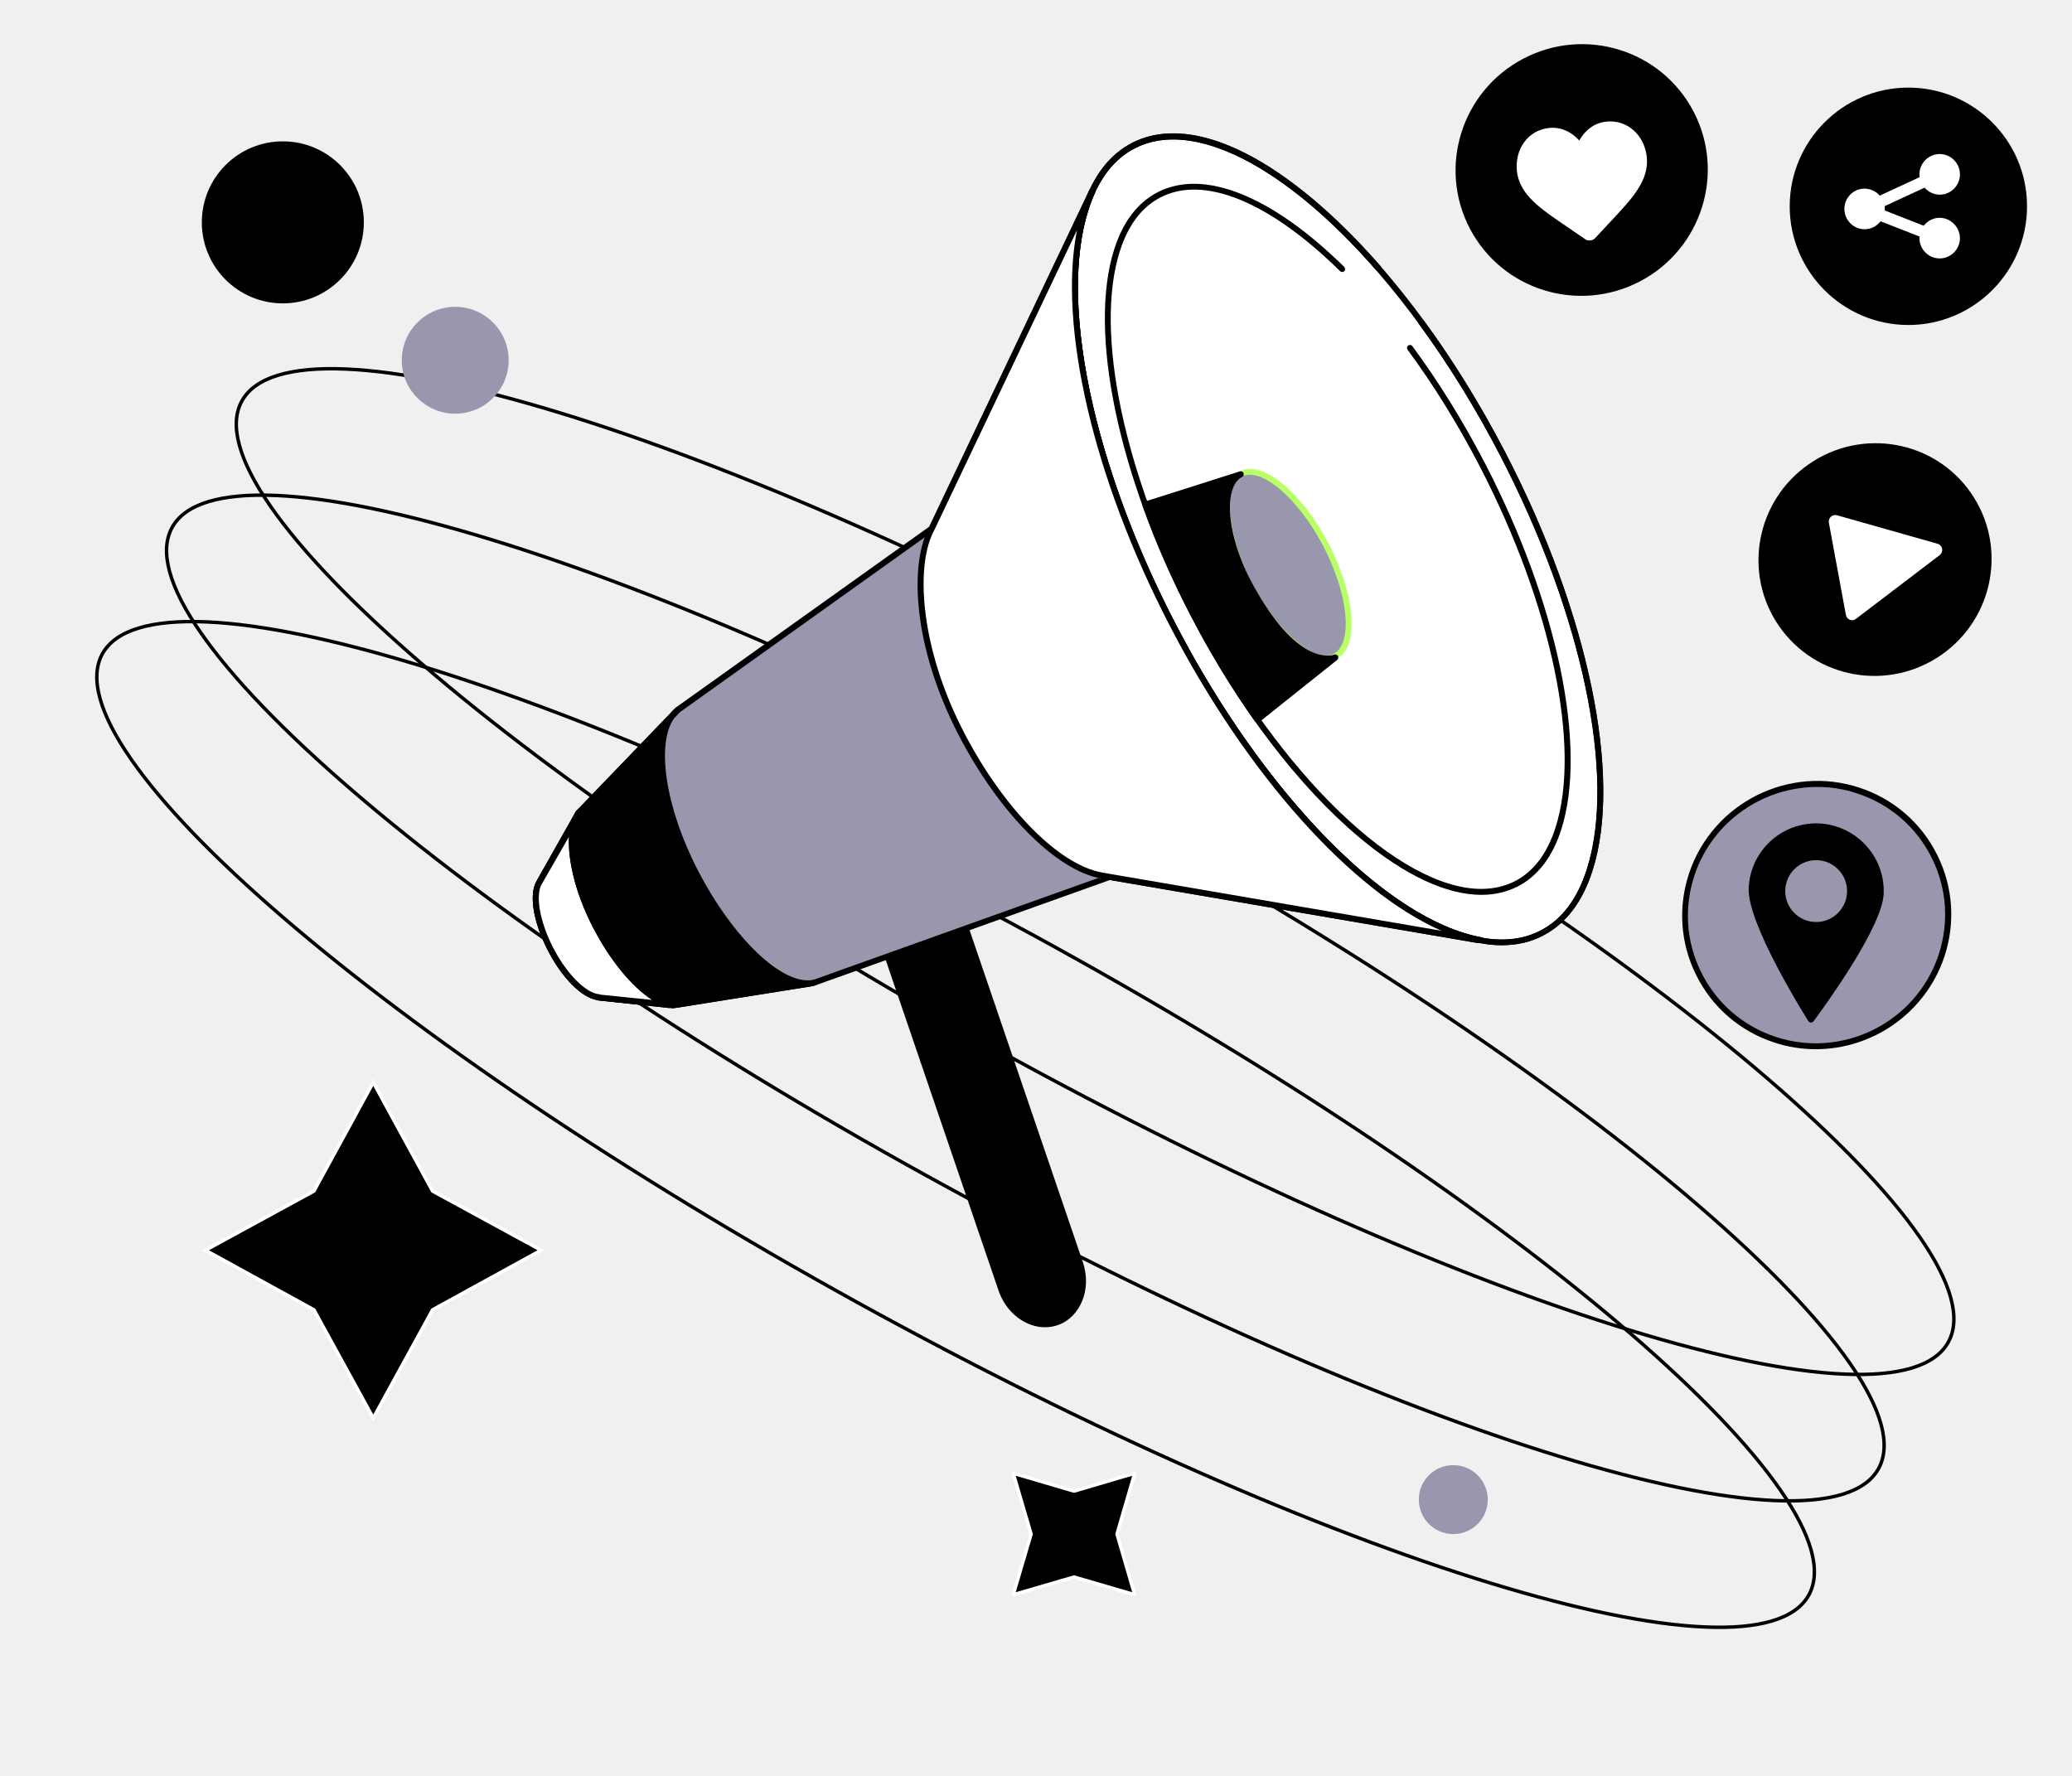
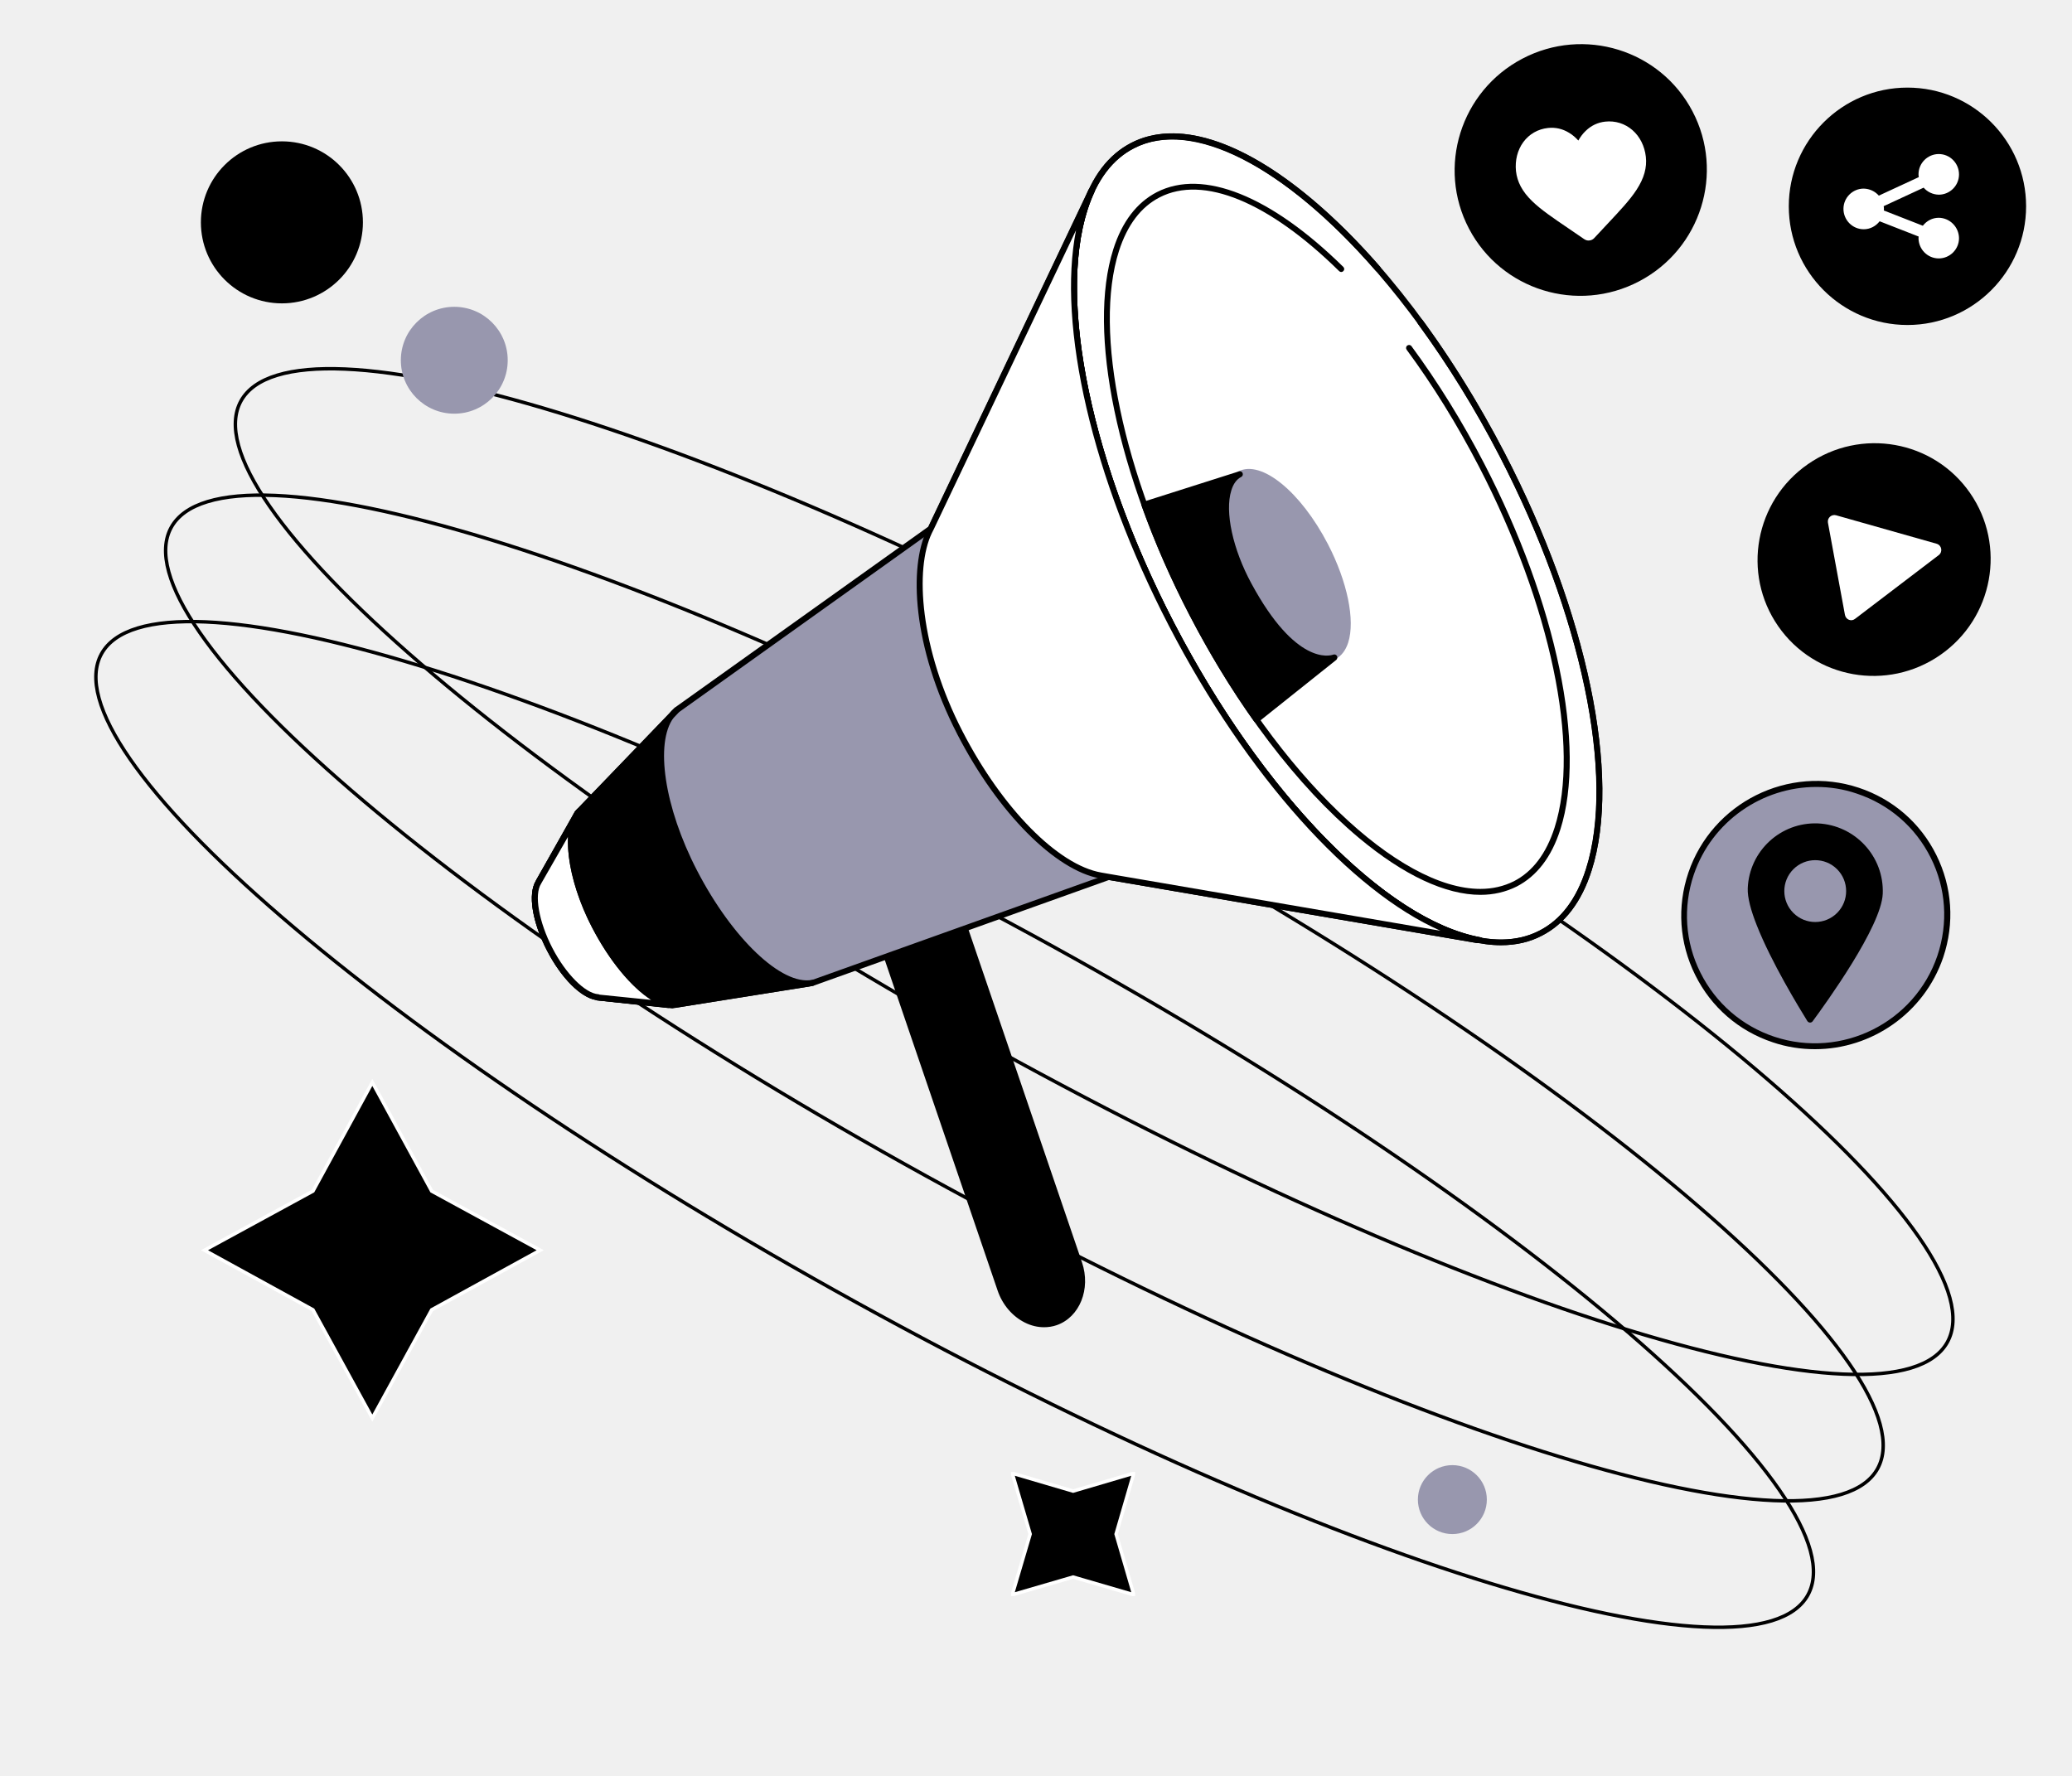
<svg xmlns="http://www.w3.org/2000/svg" width="601" height="515" viewBox="0 0 601 515" fill="none">
  <g clip-path="url(#clip0_1_1567)">
-     <path d="M311.536 432.535L329.137 427.349L324.001 445L329.137 462.601L311.536 457.465L293.885 462.601L299.071 445L293.885 427.349L311.536 432.535Z" fill="black" stroke="white" stroke-miterlimit="10" />
+     <path d="M311.267 432.535L328.868 427.349L323.732 445L328.868 462.601L311.267 457.465L293.616 462.601L298.802 445L293.616 427.349L311.267 432.535Z" fill="black" stroke="white" stroke-miterlimit="10" />
  </g>
  <g clip-path="url(#clip1_1_1567)">
-     <path d="M125.485 345.509L156.961 362.659L125.485 379.947L108.266 411.354L91.047 379.947L59.571 362.659L91.047 345.509L108.266 313.964L125.485 345.509Z" fill="black" stroke="white" stroke-miterlimit="10" />
+     <path d="M125.216 345.509L156.692 362.659L125.216 379.947L107.997 411.354L90.778 379.947L59.302 362.659L90.778 345.509L107.997 313.964L125.216 345.509Z" fill="black" stroke="white" stroke-miterlimit="10" />
  </g>
-   <path d="M565.118 389.333C563.218 392.777 559.68 395.268 554.584 396.813C549.487 398.359 542.875 398.943 534.913 398.6C518.993 397.913 497.791 393.524 472.777 385.868C422.756 370.558 357.594 342.216 289.155 304.465C220.716 266.715 161.982 226.717 122.35 192.575C102.53 175.501 87.508 159.909 78.435 146.81C73.897 140.259 70.864 134.355 69.452 129.218C68.041 124.084 68.26 119.762 70.16 116.319C72.06 112.875 75.598 110.384 80.693 108.839C85.791 107.293 92.403 106.709 100.364 107.052C116.285 107.739 137.487 112.128 162.501 119.784C212.521 135.094 277.683 163.436 346.123 201.187C414.562 238.937 473.295 278.934 512.928 313.077C532.747 330.15 547.769 345.742 556.843 358.842C561.38 365.393 564.414 371.297 565.826 376.434C567.237 381.568 567.017 385.889 565.118 389.333Z" stroke="black" />
-   <path d="M544.887 426.007C542.988 429.451 539.449 431.942 534.354 433.487C529.256 435.033 522.644 435.617 514.683 435.273C498.762 434.587 477.561 430.198 452.546 422.542C402.526 407.232 337.364 378.89 268.925 341.139C200.485 303.388 141.752 263.391 102.119 229.249C82.3 212.175 67.278 196.583 58.204 183.483C53.667 176.933 50.633 171.029 49.221 165.892C47.81 160.758 48.03 156.436 49.93 152.992C51.829 149.549 55.367 147.057 60.463 145.512C65.561 143.967 72.173 143.383 80.134 143.726C96.054 144.413 117.256 148.802 142.27 156.458C192.291 171.767 257.453 200.11 325.892 237.86C394.332 275.611 453.065 315.608 492.697 349.75C512.517 366.824 527.539 382.416 536.613 395.516C541.15 402.067 544.183 407.971 545.595 413.107C547.006 418.241 546.787 422.563 544.887 426.007Z" stroke="black" />
-   <path d="M524.659 462.681C522.759 466.125 519.221 468.616 514.125 470.161C509.028 471.707 502.416 472.291 494.454 471.948C478.534 471.261 457.332 466.872 432.318 459.216C382.297 443.906 317.135 415.564 248.696 377.813C180.257 340.063 121.523 300.066 81.891 265.923C62.071 248.85 47.049 233.258 37.976 220.158C33.438 213.607 30.405 207.703 28.993 202.566C27.582 197.432 27.802 193.111 29.701 189.667C31.601 186.223 35.139 183.732 40.234 182.187C45.332 180.641 51.944 180.057 59.905 180.4C75.826 181.087 97.028 185.476 122.042 193.132C172.062 208.442 237.224 236.784 305.664 274.535C374.103 312.285 432.836 352.283 472.469 386.425C492.288 403.499 507.31 419.091 516.384 432.19C520.921 438.741 523.955 444.645 525.367 449.782C526.778 454.916 526.558 459.237 524.659 462.681Z" stroke="black" />
-   <circle cx="132.037" cy="104.5" r="15.5" fill="#9897AE" />
-   <circle cx="421.537" cy="435" r="10" fill="#9897AE" />
-   <circle cx="82.037" cy="64.5" r="23.5" fill="black" />
-   <path d="M306.51 383.59C300.206 385.744 293.001 381.475 290.495 374.071L251.496 259.81L274.285 252.015L313.323 366.433C315.828 373.758 312.774 381.435 306.51 383.59Z" fill="black" />
-   <path d="M303.103 385C301.262 385 299.383 384.569 297.582 383.668C293.94 381.866 291.043 378.498 289.633 374.346L250.635 260.084C250.478 259.653 250.713 259.144 251.183 258.987L273.971 251.192C274.206 251.114 274.441 251.114 274.637 251.231C274.833 251.349 274.989 251.505 275.068 251.74L314.105 366.159C316.729 373.915 313.44 382.101 306.744 384.412C305.609 384.804 304.356 385 303.103 385ZM252.593 260.358L291.317 373.797C292.57 377.518 295.154 380.574 298.365 382.141C300.949 383.394 303.729 383.629 306.235 382.767C312.03 380.77 314.849 373.562 312.5 366.707L273.736 253.111L252.593 260.358Z" fill="black" />
-   <path d="M270.251 153.382L196.522 205.988L167.821 235.798L156.544 255.736L156.505 255.892C154.273 259.339 155.565 267.291 159.755 275.399C163.866 283.39 169.661 288.953 173.733 289.266L173.616 289.344L195.269 291.695L235.794 285.231L321.818 254.443L428.751 272.775L429.495 272.814C402.635 267.8 366.377 231.88 340.026 181.076C313.713 130.31 305.334 80.132 316.885 55.376H316.846L270.838 152.128L270.251 153.382Z" fill="#9897AE" />
-   <path d="M447.267 270.603C473.694 256.873 468.584 194.629 435.852 131.577C403.121 68.525 355.164 28.541 328.736 42.271C302.309 56.001 307.419 118.245 340.15 181.297C372.881 244.349 420.839 284.333 447.267 270.603Z" fill="white" />
-   <path d="M435.643 274.185C424.132 274.185 410.271 267.761 395.353 255.266C375.031 238.266 355.101 212.06 339.243 181.428C315.241 135.05 305.335 87.496 314.027 60.273C316.925 51.185 321.78 44.839 328.397 41.431C341.553 34.694 360.074 40.413 380.591 57.57C400.913 74.57 420.843 100.775 436.701 131.407C460.742 177.786 470.648 225.339 461.917 252.563C459.019 261.651 454.164 267.996 447.547 271.404C443.983 273.284 439.99 274.185 435.643 274.185ZM340.379 40.413C336.346 40.413 332.587 41.236 329.22 42.998C322.994 46.171 318.452 52.203 315.711 60.86C307.136 87.692 317.003 134.737 340.809 180.723C373.23 243.279 420.764 283.312 446.803 269.955C453.028 266.782 457.57 260.75 460.311 252.093C468.886 225.261 459.019 178.216 435.213 132.23C406.982 77.782 367.357 40.413 340.379 40.413Z" fill="black" />
-   <path d="M435.643 274.185C424.132 274.185 410.271 267.761 395.352 255.266C375.031 238.265 355.101 212.06 339.243 181.428C315.241 135.05 305.335 87.496 314.027 60.273C316.925 51.185 321.78 44.839 328.397 41.431C337.207 36.888 348.719 38.023 361.679 44.682C374.091 51.067 387.521 62.388 400.599 77.39C400.913 77.743 400.873 78.291 400.521 78.605C400.169 78.918 399.62 78.879 399.307 78.526C372.76 48.051 345.899 34.42 329.219 42.998C322.994 46.171 318.452 52.203 315.711 60.86C307.136 87.692 317.003 134.737 340.809 180.723C369.001 235.132 408.665 272.54 435.604 272.54C439.637 272.54 443.396 271.717 446.763 269.955C452.989 266.782 457.531 260.75 460.272 252.093C468.847 225.261 458.98 178.216 435.173 132.23C428.086 118.52 420.099 105.633 411.524 93.92C411.249 93.529 411.328 92.98 411.719 92.706C412.111 92.432 412.659 92.51 412.933 92.902C421.586 104.692 429.574 117.658 436.74 131.446C460.742 177.785 470.648 225.339 461.916 252.563C459.019 261.651 454.164 267.996 447.546 271.404C443.983 273.284 439.989 274.185 435.643 274.185Z" fill="black" />
-   <path d="M387.304 190.339C393.426 187.158 392.248 172.751 384.674 158.159C377.099 143.567 365.995 134.316 359.873 137.497C353.751 140.678 354.928 155.085 362.503 169.677C370.078 184.269 381.181 193.52 387.304 190.339Z" fill="#9897AE" />
-   <path d="M384.624 191.848C377.89 191.848 368.493 183.152 361.719 170.03C356.08 159.14 353.77 147.937 355.845 141.474C356.589 139.202 357.803 137.596 359.487 136.734C366.143 133.327 377.537 142.61 385.447 157.848C391.085 168.737 393.395 179.94 391.32 186.403C390.576 188.675 389.362 190.281 387.679 191.143C386.739 191.613 385.721 191.848 384.624 191.848ZM362.541 137.714C361.719 137.714 360.936 137.87 360.27 138.223C358.978 138.889 358.038 140.142 357.451 141.983C355.532 148.016 357.764 158.749 363.207 169.246C370.411 183.152 381.257 192.514 386.856 189.615C388.148 188.949 389.088 187.696 389.676 185.855C391.594 179.783 389.323 169.09 383.92 158.592C377.577 146.41 368.493 137.714 362.541 137.714Z" fill="#B9FF66" />
-   <path d="M429.692 259.574C419.59 259.574 407.452 253.934 394.374 243.005C376.597 228.12 359.134 205.166 345.273 178.373C324.247 137.792 315.594 96.153 323.19 72.298C325.735 64.307 330.003 58.745 335.837 55.729C349.228 48.874 368.923 56.786 389.91 77.429C390.263 77.782 390.263 78.291 389.91 78.644C389.558 78.996 389.049 78.996 388.696 78.644C368.257 58.549 349.267 50.715 336.62 57.256C331.217 60.037 327.262 65.247 324.834 72.807C317.356 96.231 325.97 137.361 346.8 177.59C371.429 225.182 406.081 257.851 429.653 257.851C433.177 257.851 436.427 257.107 439.402 255.618C444.806 252.837 448.761 247.627 451.188 240.067C458.667 216.643 450.053 175.513 429.222 135.285C422.918 123.142 415.87 111.743 408.274 101.441C408 101.049 408.078 100.501 408.47 100.227C408.861 99.953 409.41 100.031 409.684 100.423C417.358 110.842 424.445 122.28 430.788 134.501C451.815 175.083 460.468 216.721 452.872 240.576C450.327 248.567 446.059 254.13 440.225 257.146C437.014 258.752 433.49 259.574 429.692 259.574Z" fill="black" />
-   <path d="M195.309 292.517C195.27 292.517 195.23 292.517 195.23 292.517L173.578 290.167C173.46 290.167 173.343 290.128 173.225 290.05C168.761 289.345 163.123 283.704 159.012 275.791C154.626 267.448 153.334 259.3 155.723 255.462L155.762 255.344L167.039 235.367C167.078 235.289 167.117 235.249 167.156 235.21L195.857 205.401C195.896 205.362 195.935 205.323 195.974 205.284L269.508 152.795L316.024 54.985C316.142 54.789 316.298 54.632 316.533 54.554C316.768 54.475 317.003 54.475 317.199 54.593C317.63 54.789 317.825 55.298 317.63 55.729C305.844 80.994 315.163 131.211 340.77 180.645C366.417 230.157 402.166 266.821 429.692 271.874C430.123 271.953 430.436 272.344 430.397 272.814C430.358 273.245 429.966 273.559 429.535 273.598L428.791 273.559C428.752 273.559 428.713 273.559 428.674 273.559L321.937 255.266L236.108 285.976C236.069 285.976 235.991 286.015 235.952 286.015L195.426 292.478C195.387 292.517 195.348 292.517 195.309 292.517ZM174.204 288.522L195.309 290.794L235.639 284.331L321.623 253.581C321.78 253.542 321.898 253.503 322.054 253.542L418.141 269.994C392.181 258.595 361.836 224.947 339.322 181.468C316.964 138.301 306.979 94.469 312.461 66.775L271.035 153.735C270.957 153.852 270.878 153.97 270.761 154.048L197.11 206.655L168.526 236.307L157.25 256.284C157.25 256.323 157.211 256.363 157.211 256.363C155.175 259.535 156.545 267.37 160.5 275.008C164.376 282.49 169.975 288.13 173.812 288.404C173.969 288.404 174.087 288.444 174.204 288.522Z" fill="black" />
-   <path d="M270.368 153.069L316.845 55.337H316.884C305.333 80.093 313.752 130.271 340.025 181.037C366.376 231.881 402.634 267.8 429.573 272.736L428.829 272.697L322.053 254.404L319.586 253.973C307.174 251.779 290.611 235.641 278.747 212.608C266.57 188.988 264.416 165.447 269.82 154.244L270.368 153.069Z" fill="white" />
-   <path d="M429.573 273.598C429.534 273.598 429.573 273.598 429.573 273.598L428.79 273.559C428.751 273.559 428.712 273.559 428.673 273.559L321.896 255.266L319.43 254.835C306.313 252.524 289.672 235.719 277.964 213.039C264.69 187.265 264.025 164.311 269.037 153.891L269.624 152.716L316.101 55.024C316.219 54.828 316.375 54.671 316.61 54.593C316.845 54.514 317.08 54.514 317.276 54.632C317.707 54.828 317.902 55.337 317.707 55.768C305.921 81.033 315.24 131.25 340.847 180.684C366.494 230.196 402.243 266.86 429.769 271.913C430.2 271.992 430.513 272.383 430.474 272.853C430.356 273.245 430.004 273.598 429.573 273.598ZM312.382 66.775L271.151 153.46L270.564 154.635C265.591 164.977 267.04 188.087 279.491 212.217C290.964 234.466 307.135 250.918 319.743 253.111L322.21 253.542L418.101 269.994C392.141 258.595 361.795 224.947 339.281 181.468C316.924 138.301 306.939 94.469 312.382 66.775Z" fill="black" />
-   <path d="M194.133 292.4C194.094 292.4 194.055 292.4 194.055 292.4L173.538 290.206C173.42 290.206 173.303 290.167 173.185 290.089C168.722 289.384 163.083 283.743 158.972 275.83C154.626 267.448 153.334 259.3 155.722 255.462L155.761 255.344L167.038 235.367C167.273 234.936 167.782 234.818 168.213 235.053C168.643 235.288 168.761 235.798 168.526 236.229L157.249 256.284C157.249 256.323 157.21 256.362 157.21 256.362C155.174 259.535 156.544 267.37 160.499 275.008C164.375 282.49 169.975 288.13 173.812 288.404C173.929 288.404 174.086 288.444 174.164 288.522L194.212 290.676C194.682 290.715 195.034 291.146 194.956 291.616C194.917 292.047 194.564 292.4 194.133 292.4Z" fill="black" />
-   <path d="M195.504 291.538C188.847 291.068 179.528 281.628 172.754 268.584C165.589 254.757 163.905 240.459 168.291 235.367L156.583 255.736L156.505 255.893C154.273 259.34 155.565 267.291 159.755 275.4C163.866 283.391 169.661 288.953 173.733 289.266L173.616 289.345L195.504 291.538Z" fill="white" />
-   <path d="M195.504 292.4C195.465 292.4 195.465 292.4 195.426 292.4C195.269 292.4 195.073 292.361 194.917 292.361L173.538 290.206C173.42 290.206 173.303 290.167 173.185 290.089C168.722 289.384 163.083 283.743 158.972 275.83C154.626 267.448 153.334 259.3 155.722 255.462L155.761 255.344L166.059 237.404C166.451 236.385 166.96 235.484 167.586 234.74C167.86 234.388 168.369 234.348 168.722 234.583C169.074 234.858 169.192 235.328 168.957 235.719L167.508 238.187C165.198 244.415 167.469 256.637 173.42 268.075C179.881 280.57 188.691 289.697 194.995 290.52L195.465 290.559C195.935 290.598 196.287 291.029 196.248 291.499C196.287 292.047 195.935 292.4 195.504 292.4ZM174.164 288.522L189.122 290.05C183.366 286.367 177.023 278.768 171.972 268.976C167.077 259.535 164.65 249.743 165.041 242.692L157.249 256.284C157.249 256.323 157.21 256.363 157.21 256.363C155.174 259.535 156.544 267.37 160.499 275.008C164.375 282.49 169.975 288.13 173.812 288.404C173.929 288.404 174.086 288.444 174.164 288.522Z" fill="black" />
-   <path d="M234.345 285.388L236.068 285.035C226.749 286.994 212.027 272.892 201.651 252.876C191.04 232.429 189.043 212.021 196.56 205.988L195.582 206.968L168.369 235.249C163.905 240.263 165.55 254.639 172.754 268.544C179.685 281.941 189.513 291.499 196.208 291.459L234.345 285.388Z" fill="black" />
-   <path d="M196.17 292.361C189.043 292.361 179.137 282.764 171.972 268.975C164.689 254.874 162.849 240.146 167.704 234.701L194.408 206.968C194.878 206.341 195.426 205.793 196.013 205.323C196.365 205.048 196.875 205.088 197.188 205.401C197.501 205.754 197.501 206.263 197.188 206.576L195.661 208.182C190.218 215.468 192.92 234.113 202.435 252.485C212.693 272.305 227.024 285.897 235.795 284.252L235.912 284.213C236.382 284.135 236.813 284.409 236.93 284.879C237.009 285.349 236.735 285.78 236.265 285.897C236.226 285.897 236.186 285.897 236.147 285.937L234.542 286.25H234.503L196.365 292.321C196.287 292.321 196.209 292.361 196.17 292.361ZM192.137 211.825L168.996 235.876C164.689 240.733 166.647 254.913 173.538 268.192C180.273 281.197 189.787 290.598 196.17 290.637L229.843 285.271C220.759 282.059 209.561 269.955 200.908 253.307C192.685 237.443 189.513 221.304 192.137 211.825Z" fill="black" />
-   <path d="M359.878 137.479C353.731 140.612 354.632 155.145 362.463 169.638C375.58 193.885 386.034 191.025 387.248 190.594C387.287 190.594 387.287 190.634 387.248 190.634L364.734 208.77C358.116 199.486 351.812 189.145 346.017 177.981C340.497 167.288 335.837 156.633 332.156 146.292L359.878 137.479Z" fill="black" />
-   <path d="M364.733 209.632C364.694 209.632 364.655 209.632 364.616 209.632C364.381 209.592 364.185 209.475 364.029 209.279C357.255 199.76 350.951 189.341 345.273 178.412C339.831 167.914 335.132 157.221 331.373 146.645C331.295 146.41 331.295 146.175 331.412 145.979C331.53 145.783 331.686 145.626 331.921 145.548L359.643 136.734C360.074 136.617 360.544 136.813 360.7 137.244C360.857 137.674 360.7 138.144 360.309 138.34C358.978 139.006 357.999 140.338 357.411 142.297C355.493 148.446 357.842 159.336 363.285 169.325C376.088 192.984 385.956 190.281 387.013 189.889C387.404 189.733 387.874 189.929 388.07 190.281C388.266 190.634 388.187 191.143 387.874 191.417L365.282 209.436C365.125 209.553 364.929 209.632 364.733 209.632ZM333.292 146.84C337.012 157.064 341.554 167.405 346.8 177.59C352.282 188.166 358.39 198.233 364.929 207.516L384.468 191.77C380.004 191.574 371.586 188.244 361.718 170.03C356.002 159.493 353.653 148.368 355.728 141.67C356.002 140.808 356.315 140.064 356.707 139.359L333.292 146.84Z" fill="black" />
-   <path d="M475.724 81.597C493.624 72.194 500.547 50.116 491.187 32.285C481.828 14.455 459.729 7.623 441.829 17.027C423.929 26.431 417.006 48.508 426.365 66.339C435.725 84.17 457.824 91.001 475.724 81.597Z" fill="black" />
-   <path d="M442.105 41.235C443.827 38.885 446.372 37.436 449.27 37.122C451.463 36.887 453.499 37.357 455.417 38.532C456.396 39.12 457.258 39.864 458.08 40.765C458.667 39.708 459.372 38.767 460.194 37.984C461.8 36.417 463.718 35.516 465.872 35.281C468.769 34.968 471.588 35.83 473.781 37.749C475.935 39.629 477.305 42.371 477.658 45.466C478.01 48.639 477.148 51.694 474.956 55.063C472.998 58.079 470.022 61.212 466.577 64.894C465.402 66.148 464.071 67.558 462.7 69.047C462.348 69.438 461.839 69.713 461.291 69.752C460.742 69.83 460.233 69.673 459.764 69.36C458.08 68.185 456.475 67.088 455.065 66.148C450.914 63.328 447.312 60.899 444.728 58.392C441.83 55.611 440.343 52.791 439.99 49.618C439.677 46.523 440.421 43.546 442.105 41.235Z" fill="white" />
-   <path d="M577.273 83.592C590.377 70.483 590.377 49.228 577.272 36.118C564.168 23.009 542.922 23.009 529.818 36.118C516.713 49.228 516.713 70.483 529.818 83.592C542.922 96.702 564.168 96.702 577.273 83.592Z" fill="black" />
-   <path d="M553.539 94.273C534.588 94.273 519.121 78.84 519.121 59.842C519.121 40.883 534.549 25.41 553.539 25.41C572.529 25.41 587.956 40.844 587.956 59.842C587.956 78.8 572.529 94.273 553.539 94.273ZM553.539 27.134C535.527 27.134 520.844 41.784 520.844 59.842C520.844 77.86 535.488 92.549 553.539 92.549C571.55 92.549 586.233 77.9 586.233 59.842C586.233 41.823 571.589 27.134 553.539 27.134Z" fill="black" />
-   <path d="M562.622 63.171C560.743 63.171 559.098 64.072 558.002 65.482L546.686 61.056C546.686 60.899 546.725 60.782 546.725 60.625C546.725 60.351 546.686 60.077 546.647 59.803L558.237 54.436C559.294 55.651 560.86 56.434 562.622 56.473C565.833 56.473 568.496 53.849 568.496 50.597C568.496 47.346 565.872 44.683 562.622 44.683C559.412 44.683 556.749 47.307 556.749 50.558C556.749 50.833 556.788 51.107 556.827 51.381L545.237 56.747C544.18 55.533 542.614 54.75 540.852 54.71C537.641 54.71 534.979 57.335 534.979 60.586C534.979 63.837 537.602 66.501 540.852 66.501C542.731 66.501 544.376 65.6 545.472 64.19L556.788 68.616C556.788 68.773 556.749 68.89 556.749 69.047C556.749 72.298 559.372 74.962 562.622 74.962C565.833 74.962 568.496 72.337 568.496 69.086C568.456 65.835 565.833 63.211 562.622 63.171Z" fill="white" />
-   <path d="M563.067 189.993C578.433 179.322 582.294 158.282 571.69 142.999C561.086 127.715 540.032 123.975 524.666 134.645C509.299 145.315 505.438 166.355 516.043 181.639C526.647 196.923 547.7 200.663 563.067 189.993Z" fill="black" />
-   <path d="M535.412 178.373L530.478 151.619C530.243 150.248 531.496 149.112 532.827 149.465L561.998 157.73C563.486 158.161 563.838 160.08 562.624 161.02L538.348 179.509C537.291 180.371 535.686 179.783 535.412 178.373Z" fill="white" />
-   <path d="M543.535 299.581C562.512 290.34 570.452 267.553 561.271 248.686C552.09 229.819 529.264 222.016 510.287 231.257C491.311 240.499 483.371 263.286 492.552 282.153C501.733 301.02 524.559 308.823 543.535 299.581Z" fill="#9897AE" />
-   <path d="M526.718 304.347C522.646 304.347 518.495 303.72 514.462 302.349C504.595 299.059 496.607 292.165 491.987 282.842C487.367 273.558 486.662 263.021 489.99 253.15C496.882 232.821 519.043 221.735 539.443 228.512C549.31 231.802 557.298 238.696 561.918 248.019C566.539 257.302 567.244 267.839 563.915 277.71C558.355 294.006 543.046 304.347 526.718 304.347ZM527.109 228.277C511.486 228.277 496.842 238.148 491.556 253.738C488.385 263.178 489.051 273.245 493.475 282.098C497.9 290.989 505.535 297.609 514.971 300.743C534.471 307.206 555.654 296.63 562.232 277.201C565.403 267.761 564.738 257.694 560.313 248.841C555.889 239.95 548.253 233.33 538.817 230.196C534.94 228.864 530.986 228.277 527.109 228.277Z" fill="black" />
-   <path d="M546.375 259.261C545.984 268.78 529.891 291.029 526.054 296.238C525.662 296.787 524.84 296.748 524.487 296.16C522.06 292.243 514.033 279.082 509.843 268.427C508.16 264.197 507.102 260.358 507.22 257.655C507.651 246.844 516.774 238.422 527.581 238.853C538.388 239.362 546.806 248.45 546.375 259.261Z" fill="black" />
-   <path d="M533.13 264.826C536.632 261.323 536.632 255.644 533.13 252.141C529.629 248.638 523.951 248.638 520.45 252.141C516.948 255.644 516.948 261.323 520.45 264.826C523.951 268.329 529.629 268.329 533.13 264.826Z" fill="#9897AE" />
+   <path d="M345.854 201.187C414.293 238.937 473.026 278.935 512.659 313.077C532.478 330.151 547.501 345.742 556.575 358.842C561.112 365.393 564.145 371.297 565.557 376.433C566.968 381.568 566.748 385.89 564.848 389.333C562.949 392.777 559.41 395.268 554.315 396.813C549.218 398.359 542.606 398.943 534.644 398.6C518.724 397.913 497.522 393.524 472.508 385.868C422.488 370.558 357.326 342.216 288.886 304.465C220.447 266.715 161.713 226.717 122.081 192.575C102.262 175.501 87.239 159.91 78.166 146.81C73.628 140.259 70.595 134.355 69.183 129.218C67.772 124.084 67.992 119.763 69.891 116.319C71.79 112.875 75.329 110.384 80.424 108.839C85.522 107.293 92.135 106.709 100.096 107.052C116.016 107.739 137.218 112.128 162.231 119.784C212.252 135.094 277.415 163.436 345.854 201.187Z" stroke="black" />
+   <path d="M325.624 237.861C394.063 275.611 452.796 315.609 492.429 349.751C512.248 366.825 527.271 382.416 536.344 395.516C540.881 402.066 543.914 407.971 545.326 413.107C546.737 418.241 546.517 422.563 544.618 426.007C542.718 429.451 539.18 431.942 534.085 433.487C528.987 435.033 522.375 435.617 514.414 435.274C498.493 434.587 477.292 430.198 452.278 422.542C402.257 407.232 337.095 378.89 268.656 341.139C200.217 303.389 141.483 263.391 101.85 229.249C82.031 212.175 67.009 196.584 57.935 183.484C53.398 176.933 50.364 171.029 48.953 165.892C47.541 160.758 47.761 156.437 49.66 152.993C51.56 149.549 55.099 147.057 60.194 145.512C65.292 143.966 71.904 143.383 79.866 143.726C95.786 144.413 116.987 148.802 142.001 156.458C192.021 171.768 257.184 200.11 325.624 237.861Z" stroke="black" />
+   <path d="M305.395 274.535C373.834 312.285 432.567 352.283 472.2 386.425C492.019 403.499 507.042 419.09 516.116 432.19C520.653 438.741 523.686 444.645 525.098 449.782C526.509 454.916 526.289 459.238 524.389 462.682C522.49 466.125 518.951 468.616 513.856 470.161C508.759 471.707 502.147 472.292 494.185 471.948C478.265 471.261 457.063 466.872 432.049 459.216C382.029 443.906 316.867 415.564 248.427 377.814C179.988 340.063 121.254 300.065 81.622 265.923C61.803 248.849 46.78 233.258 37.707 220.158C33.169 213.608 30.136 207.703 28.724 202.566C27.313 197.433 27.532 193.111 29.432 189.667C31.331 186.223 34.87 183.732 39.965 182.187C45.063 180.641 51.676 180.057 59.637 180.4C75.557 181.087 96.759 185.476 121.772 193.132C171.793 208.442 236.956 236.784 305.395 274.535Z" stroke="black" />
+   <circle cx="131.768" cy="104.5" r="15.5" fill="#9897AE" />
+   <circle cx="421.268" cy="435" r="10" fill="#9897AE" />
+   <circle cx="81.768" cy="64.5" r="23.5" fill="black" />
+   <path d="M306.241 383.59C299.937 385.744 292.732 381.475 290.226 374.071L251.227 259.81L274.016 252.015L313.054 366.433C315.559 373.758 312.505 381.435 306.241 383.59Z" fill="black" />
+   <path d="M302.834 385C300.993 385 299.114 384.569 297.313 383.668C293.671 381.866 290.774 378.498 289.364 374.346L250.366 260.084C250.209 259.653 250.444 259.144 250.914 258.987L273.702 251.192C273.937 251.114 274.172 251.114 274.368 251.231C274.564 251.349 274.72 251.505 274.799 251.74L313.836 366.159C316.46 373.915 313.171 382.101 306.475 384.412C305.34 384.804 304.087 385 302.834 385ZM252.324 260.358L291.048 373.797C292.301 377.518 294.885 380.574 298.096 382.141C300.68 383.394 303.46 383.629 305.966 382.767C311.761 380.77 314.58 373.562 312.231 366.707L273.467 253.111L252.324 260.358Z" fill="black" />
+   <path d="M269.982 153.382L196.253 205.988L167.552 235.798L156.275 255.736L156.236 255.892C154.004 259.339 155.296 267.291 159.486 275.399C163.597 283.39 169.392 288.953 173.464 289.266L173.347 289.344L195 291.695L235.525 285.231L321.549 254.443L428.482 272.775L429.226 272.814C402.366 267.8 366.108 231.88 339.757 181.076C313.444 130.31 305.065 80.132 316.616 55.376H316.577L270.569 152.128L269.982 153.382Z" fill="#9897AE" />
+   <path d="M446.998 270.603C473.425 256.873 468.315 194.629 435.583 131.577C402.852 68.525 354.895 28.541 328.467 42.271C302.04 56.001 307.15 118.245 339.881 181.297C372.612 244.349 420.57 284.333 446.998 270.603Z" fill="white" />
+   <path d="M435.374 274.185C423.863 274.185 410.002 267.761 395.084 255.266C374.762 238.266 354.832 212.06 338.974 181.428C314.972 135.05 305.066 87.496 313.758 60.273C316.656 51.185 321.511 44.839 328.128 41.431C341.284 34.694 359.805 40.413 380.322 57.57C400.644 74.57 420.574 100.775 436.432 131.407C460.473 177.786 470.379 225.339 461.648 252.563C458.75 261.651 453.895 267.996 447.278 271.404C443.715 273.284 439.721 274.185 435.374 274.185ZM340.11 40.413C336.077 40.413 332.318 41.236 328.951 42.998C322.725 46.171 318.183 52.203 315.442 60.86C306.867 87.692 316.734 134.737 340.54 180.723C372.961 243.279 420.495 283.312 446.534 269.955C452.759 266.782 457.301 260.75 460.042 252.093C468.617 225.261 458.75 178.216 434.944 132.23C406.713 77.782 367.088 40.413 340.11 40.413Z" fill="black" />
+   <path d="M435.374 274.185C423.863 274.185 410.002 267.761 395.083 255.266C374.762 238.265 354.832 212.06 338.974 181.428C314.972 135.05 305.066 87.496 313.758 60.273C316.656 51.185 321.511 44.839 328.128 41.431C336.938 36.888 348.45 38.023 361.41 44.682C373.822 51.067 387.252 62.388 400.33 77.39C400.644 77.743 400.604 78.291 400.252 78.605C399.9 78.918 399.351 78.879 399.038 78.526C372.491 48.051 345.63 34.42 328.95 42.998C322.725 46.171 318.183 52.203 315.442 60.86C306.867 87.692 316.734 134.737 340.54 180.723C368.732 235.132 408.396 272.54 435.335 272.54C439.368 272.54 443.127 271.717 446.494 269.955C452.72 266.782 457.262 260.75 460.003 252.093C468.578 225.261 458.711 178.216 434.904 132.23C427.817 118.52 419.83 105.633 411.255 93.92C410.98 93.529 411.059 92.98 411.45 92.706C411.842 92.432 412.39 92.51 412.664 92.902C421.317 104.692 429.305 117.658 436.471 131.446C460.473 177.785 470.379 225.339 461.647 252.563C458.75 261.651 453.895 267.996 447.277 271.404C443.714 273.284 439.72 274.185 435.374 274.185Z" fill="black" />
+   <path d="M387.035 190.339C393.157 187.158 391.98 172.751 384.405 158.159C376.83 143.567 365.726 134.316 359.604 137.497C353.482 140.678 354.659 155.085 362.234 169.677C369.809 184.269 380.913 193.52 387.035 190.339Z" fill="#9897AE" />
+   <path d="M384.356 191.848C377.621 191.848 368.224 183.152 361.45 170.03C355.811 159.14 353.501 147.937 355.576 141.474C356.32 139.202 357.534 137.596 359.218 136.734C365.874 133.327 377.268 142.61 385.178 157.848C390.816 168.737 393.126 179.94 391.051 186.403C390.307 188.675 389.093 190.281 387.41 191.143C386.47 191.613 385.452 191.848 384.356 191.848ZM362.272 137.714C361.45 137.714 360.667 137.87 360.001 138.223C358.709 138.889 357.769 140.142 357.182 141.983C355.263 148.016 357.495 158.749 362.938 169.246C370.142 183.152 380.988 192.514 386.587 189.615C387.879 188.949 388.819 187.696 389.407 185.855C391.325 179.783 389.054 169.09 383.651 158.592C377.308 146.41 368.224 137.714 362.272 137.714Z" fill="#9897AE" />
+   <path d="M429.423 259.574C419.321 259.574 407.183 253.934 394.105 243.005C376.329 228.12 358.865 205.166 345.004 178.373C323.978 137.792 315.325 96.153 322.921 72.298C325.466 64.307 329.734 58.745 335.568 55.729C348.959 48.874 368.654 56.786 389.641 77.429C389.994 77.782 389.994 78.291 389.641 78.644C389.289 78.996 388.78 78.996 388.428 78.644C367.989 58.549 348.998 50.715 336.351 57.256C330.948 60.037 326.993 65.247 324.565 72.807C317.087 96.231 325.701 137.361 346.531 177.59C371.16 225.182 405.812 257.851 429.384 257.851C432.908 257.851 436.158 257.107 439.134 255.618C444.537 252.837 448.492 247.627 450.919 240.067C458.398 216.643 449.784 175.513 428.953 135.285C422.649 123.142 415.601 111.743 408.005 101.441C407.731 101.049 407.809 100.501 408.201 100.227C408.592 99.953 409.141 100.031 409.415 100.423C417.089 110.842 424.176 122.28 430.519 134.501C451.546 175.083 460.199 216.721 452.603 240.576C450.058 248.567 445.79 254.13 439.956 257.146C436.745 258.752 433.221 259.574 429.423 259.574Z" fill="black" />
+   <path d="M195.04 292.517C195.001 292.517 194.961 292.517 194.961 292.517L173.309 290.167C173.191 290.167 173.074 290.128 172.956 290.05C168.492 289.345 162.854 283.704 158.743 275.791C154.357 267.448 153.065 259.3 155.454 255.462L155.493 255.344L166.77 235.367C166.809 235.289 166.848 235.249 166.887 235.21L195.588 205.401C195.627 205.362 195.666 205.323 195.705 205.284L269.239 152.795L315.755 54.985C315.873 54.789 316.029 54.632 316.264 54.554C316.499 54.475 316.734 54.475 316.93 54.593C317.361 54.789 317.556 55.298 317.361 55.729C305.575 80.994 314.894 131.211 340.501 180.645C366.148 230.157 401.897 266.821 429.423 271.874C429.854 271.953 430.167 272.344 430.128 272.814C430.089 273.245 429.697 273.559 429.266 273.598L428.522 273.559C428.483 273.559 428.444 273.559 428.405 273.559L321.668 255.266L235.839 285.976C235.8 285.976 235.722 286.015 235.683 286.015L195.157 292.478C195.118 292.517 195.079 292.517 195.04 292.517ZM173.935 288.522L195.04 290.794L235.37 284.331L321.354 253.581C321.511 253.542 321.629 253.503 321.785 253.542L417.872 269.994C391.912 258.595 361.567 224.947 339.053 181.468C316.695 138.301 306.71 94.469 312.192 66.775L270.766 153.735C270.688 153.852 270.609 153.97 270.492 154.048L196.841 206.655L168.258 236.307L156.981 256.284C156.981 256.323 156.942 256.363 156.942 256.363C154.906 259.535 156.276 267.37 160.231 275.008C164.107 282.49 169.706 288.13 173.543 288.404C173.7 288.404 173.818 288.444 173.935 288.522Z" fill="black" />
+   <path d="M270.099 153.069L316.576 55.337H316.615C305.064 80.093 313.483 130.271 339.756 181.037C366.107 231.881 402.365 267.8 429.304 272.736L428.56 272.697L321.784 254.404L319.317 253.973C306.905 251.779 290.342 235.641 278.478 212.608C266.301 188.988 264.147 165.447 269.551 154.244L270.099 153.069Z" fill="white" />
+   <path d="M429.304 273.598C429.265 273.598 429.304 273.598 429.304 273.598L428.521 273.559C428.482 273.559 428.443 273.559 428.404 273.559L321.627 255.266L319.161 254.835C306.044 252.524 289.403 235.719 277.695 213.039C264.422 187.265 263.756 164.311 268.768 153.891L269.355 152.716L315.832 55.024C315.95 54.828 316.106 54.671 316.341 54.593C316.576 54.514 316.811 54.514 317.007 54.632C317.438 54.828 317.633 55.337 317.438 55.768C305.652 81.033 314.971 131.25 340.578 180.684C366.225 230.196 401.974 266.86 429.5 271.913C429.931 271.992 430.244 272.383 430.205 272.853C430.087 273.245 429.735 273.598 429.304 273.598ZM312.113 66.775L270.882 153.46L270.295 154.635C265.322 164.977 266.771 188.087 279.222 212.217C290.695 234.466 306.866 250.918 319.474 253.111L321.941 253.542L417.832 269.994C391.872 258.595 361.526 224.947 339.012 181.468C316.655 138.301 306.67 94.469 312.113 66.775Z" fill="black" />
+   <path d="M193.864 292.4C193.825 292.4 193.786 292.4 193.786 292.4L173.269 290.206C173.151 290.206 173.034 290.167 172.916 290.089C168.453 289.384 162.814 283.743 158.703 275.83C154.357 267.448 153.065 259.3 155.453 255.462L155.492 255.344L166.769 235.367C167.004 234.936 167.513 234.818 167.944 235.053C168.374 235.288 168.492 235.798 168.257 236.229L156.98 256.284C156.98 256.323 156.941 256.362 156.941 256.362C154.905 259.535 156.275 267.37 160.23 275.008C164.106 282.49 169.706 288.13 173.543 288.404C173.66 288.404 173.817 288.444 173.895 288.522L193.943 290.676C194.413 290.715 194.765 291.146 194.687 291.616C194.648 292.047 194.295 292.4 193.864 292.4Z" fill="black" />
+   <path d="M195.235 291.538C188.578 291.068 179.259 281.628 172.485 268.584C165.32 254.757 163.636 240.459 168.022 235.367L156.314 255.736L156.236 255.893C154.004 259.34 155.296 267.291 159.486 275.4C163.597 283.391 169.392 288.953 173.464 289.266L173.347 289.345L195.235 291.538Z" fill="white" />
+   <path d="M195.235 292.4C195.196 292.4 195.196 292.4 195.157 292.4C195 292.4 194.804 292.361 194.648 292.361L173.269 290.206C173.151 290.206 173.034 290.167 172.916 290.089C168.453 289.384 162.814 283.743 158.703 275.83C154.357 267.448 153.065 259.3 155.453 255.462L155.492 255.344L165.79 237.404C166.182 236.385 166.691 235.484 167.317 234.74C167.591 234.388 168.1 234.348 168.453 234.583C168.805 234.858 168.923 235.328 168.688 235.719L167.239 238.187C164.929 244.415 167.2 256.637 173.151 268.075C179.612 280.57 188.422 289.697 194.726 290.52L195.196 290.559C195.666 290.598 196.018 291.029 195.979 291.499C196.018 292.047 195.666 292.4 195.235 292.4ZM173.895 288.522L188.853 290.05C183.097 286.367 176.754 278.768 171.703 268.976C166.808 259.535 164.381 249.743 164.772 242.692L156.98 256.284C156.98 256.323 156.941 256.363 156.941 256.363C154.905 259.535 156.275 267.37 160.23 275.008C164.106 282.49 169.706 288.13 173.543 288.404C173.66 288.404 173.817 288.444 173.895 288.522Z" fill="black" />
+   <path d="M234.076 285.388L235.799 285.035C226.48 286.994 211.758 272.892 201.382 252.876C190.771 232.429 188.774 212.021 196.291 205.988L195.313 206.968L168.1 235.249C163.636 240.263 165.281 254.639 172.485 268.544C179.416 281.941 189.244 291.499 195.939 291.459L234.076 285.388Z" fill="black" />
+   <path d="M195.901 292.361C188.774 292.361 178.868 282.764 171.703 268.975C164.42 254.874 162.58 240.146 167.435 234.701L194.139 206.968C194.609 206.341 195.157 205.793 195.744 205.323C196.097 205.048 196.606 205.088 196.919 205.401C197.232 205.754 197.232 206.263 196.919 206.576L195.392 208.182C189.949 215.468 192.651 234.113 202.166 252.485C212.424 272.305 226.755 285.897 235.526 284.252L235.643 284.213C236.113 284.135 236.544 284.409 236.661 284.879C236.74 285.349 236.466 285.78 235.996 285.897C235.957 285.897 235.917 285.897 235.878 285.937L234.273 286.25H234.234L196.097 292.321C196.018 292.321 195.94 292.361 195.901 292.361ZM191.868 211.825L168.727 235.876C164.42 240.733 166.378 254.913 173.269 268.192C180.004 281.197 189.518 290.598 195.901 290.637L229.574 285.271C220.49 282.059 209.292 269.955 200.639 253.307C192.416 237.443 189.244 221.304 191.868 211.825Z" fill="black" />
+   <path d="M359.609 137.479C353.462 140.612 354.363 155.145 362.194 169.638C375.311 193.885 385.765 191.025 386.979 190.594C387.018 190.594 387.018 190.634 386.979 190.634L364.465 208.77C357.847 199.486 351.544 189.145 345.749 177.981C340.228 167.288 335.568 156.633 331.888 146.292L359.609 137.479Z" fill="black" />
+   <path d="M364.465 209.632C364.425 209.632 364.386 209.632 364.347 209.632C364.112 209.592 363.916 209.475 363.76 209.279C356.986 199.76 350.682 189.341 345.004 178.412C339.562 167.914 334.863 157.221 331.104 146.645C331.026 146.41 331.026 146.175 331.143 145.979C331.261 145.783 331.417 145.626 331.652 145.548L359.374 136.734C359.805 136.617 360.275 136.813 360.432 137.244C360.588 137.674 360.432 138.144 360.04 138.34C358.709 139.006 357.73 140.338 357.142 142.297C355.224 148.446 357.573 159.336 363.016 169.325C375.82 192.984 385.687 190.281 386.744 189.889C387.135 189.733 387.605 189.929 387.801 190.281C387.997 190.634 387.919 191.143 387.605 191.417L365.013 209.436C364.856 209.553 364.66 209.632 364.465 209.632ZM333.023 146.84C336.743 157.064 341.285 167.405 346.531 177.59C352.013 188.166 358.121 198.233 364.66 207.516L384.199 191.77C379.735 191.574 371.317 188.244 361.45 170.03C355.733 159.493 353.384 148.368 355.459 141.67C355.733 140.808 356.046 140.064 356.438 139.359L333.023 146.84Z" fill="black" />
+   <path d="M475.455 81.597C493.355 72.194 500.278 50.116 490.918 32.285C481.559 14.455 459.46 7.623 441.56 17.027C423.66 26.431 416.737 48.508 426.097 66.339C435.456 84.17 457.555 91.001 475.455 81.597Z" fill="black" />
+   <path d="M441.836 41.235C443.558 38.885 446.104 37.436 449.001 37.122C451.194 36.887 453.23 37.357 455.148 38.532C456.127 39.12 456.989 39.864 457.811 40.765C458.398 39.708 459.103 38.767 459.925 37.984C461.531 36.417 463.449 35.516 465.603 35.281C468.5 34.968 471.32 35.83 473.512 37.749C475.666 39.629 477.036 42.371 477.389 45.466C477.741 48.639 476.88 51.694 474.687 55.063C472.729 58.079 469.753 61.212 466.308 64.894C465.133 66.148 463.802 67.558 462.431 69.047C462.079 69.438 461.57 69.713 461.022 69.752C460.474 69.83 459.964 69.673 459.495 69.36C457.811 68.185 456.206 67.088 454.796 66.148C450.646 63.328 447.043 60.899 444.459 58.392C441.562 55.611 440.074 52.791 439.721 49.618C439.408 46.523 440.152 43.546 441.836 41.235Z" fill="white" />
+   <path d="M577.004 83.592C590.108 70.483 590.108 49.228 577.004 36.118C563.899 23.009 542.653 23.009 529.549 36.118C516.444 49.228 516.444 70.483 529.549 83.592C542.653 96.702 563.899 96.702 577.004 83.592Z" fill="black" />
+   <path d="M553.27 94.273C534.319 94.273 518.852 78.84 518.852 59.842C518.852 40.883 534.28 25.41 553.27 25.41C572.26 25.41 587.687 40.844 587.687 59.842C587.687 78.8 572.26 94.273 553.27 94.273ZM553.27 27.134C535.258 27.134 520.575 41.784 520.575 59.842C520.575 77.86 535.219 92.549 553.27 92.549C571.281 92.549 585.965 77.9 585.965 59.842C585.965 41.823 571.32 27.134 553.27 27.134Z" fill="black" />
+   <path d="M562.353 63.171C560.474 63.171 558.829 64.072 557.733 65.482L546.417 61.056C546.417 60.899 546.456 60.782 546.456 60.625C546.456 60.351 546.417 60.077 546.378 59.803L557.968 54.436C559.025 55.651 560.591 56.434 562.353 56.473C565.564 56.473 568.227 53.849 568.227 50.597C568.227 47.346 565.603 44.683 562.353 44.683C559.143 44.683 556.48 47.307 556.48 50.558C556.48 50.833 556.519 51.107 556.558 51.381L544.969 56.747C543.911 55.533 542.345 54.75 540.583 54.71C537.372 54.71 534.71 57.335 534.71 60.586C534.71 63.837 537.333 66.501 540.583 66.501C542.463 66.501 544.107 65.6 545.203 64.19L556.519 68.616C556.519 68.773 556.48 68.89 556.48 69.047C556.48 72.298 559.104 74.962 562.353 74.962C565.564 74.962 568.227 72.337 568.227 69.086C568.188 65.835 565.564 63.211 562.353 63.171Z" fill="white" />
+   <path d="M562.798 189.993C578.164 179.322 582.025 158.282 571.421 142.999C560.817 127.715 539.763 123.975 524.397 134.645C509.03 145.315 505.169 166.355 515.774 181.639C526.378 196.923 547.431 200.663 562.798 189.993Z" fill="black" />
+   <path d="M535.143 178.373L530.209 151.619C529.974 150.248 531.227 149.112 532.558 149.465L561.729 157.73C563.217 158.161 563.569 160.08 562.356 161.02L538.079 179.509C537.022 180.371 535.417 179.783 535.143 178.373Z" fill="white" />
+   <path d="M543.267 299.581C562.243 290.34 570.183 267.553 561.002 248.686C551.821 229.819 528.995 222.016 510.018 231.257C491.042 240.499 483.102 263.286 492.283 282.153C501.464 301.02 524.29 308.823 543.267 299.581Z" fill="#9897AE" />
+   <path d="M526.449 304.347C522.377 304.347 518.226 303.72 514.193 302.349C504.326 299.059 496.339 292.165 491.718 282.842C487.098 273.558 486.393 263.021 489.721 253.15C496.613 232.821 518.775 221.735 539.174 228.512C549.042 231.802 557.029 238.696 561.65 248.019C566.27 257.302 566.975 267.839 563.646 277.71C558.086 294.006 542.777 304.347 526.449 304.347ZM526.84 228.277C511.218 228.277 496.574 238.148 491.288 253.738C488.116 263.178 488.782 273.245 493.206 282.098C497.631 290.989 505.266 297.609 514.702 300.743C534.202 307.206 555.385 296.63 561.963 277.201C565.134 267.761 564.469 257.694 560.044 248.841C555.62 239.95 547.984 233.33 538.548 230.196C534.672 228.864 530.717 228.277 526.84 228.277Z" fill="black" />
+   <path d="M546.106 259.261C545.715 268.78 529.622 291.029 525.785 296.238C525.393 296.787 524.571 296.748 524.218 296.16C521.791 292.243 513.764 279.082 509.574 268.427C507.891 264.197 506.834 260.358 506.951 257.655C507.382 246.844 516.505 238.422 527.312 238.853C538.119 239.362 546.537 248.45 546.106 259.261Z" fill="black" />
+   <path d="M532.861 264.826C536.363 261.323 536.363 255.644 532.861 252.141C529.36 248.638 523.682 248.638 520.181 252.141C516.679 255.644 516.679 261.323 520.181 264.826C523.682 268.329 529.36 268.329 532.861 264.826Z" fill="#9897AE" />
  <defs>
    <clipPath id="clip0_1_1567">
-       <rect width="36" height="36" fill="white" transform="translate(293.537 427)" />
+       <rect width="36" height="36" fill="white" transform="translate(293.268 427)" />
    </clipPath>
    <clipPath id="clip1_1_1567">
-       <rect width="70.326" height="70.326" fill="white" transform="translate(108.266 313) rotate(45)" />
+       <rect width="70.326" height="70.326" fill="white" transform="translate(107.997 313) rotate(45)" />
    </clipPath>
  </defs>
</svg>
